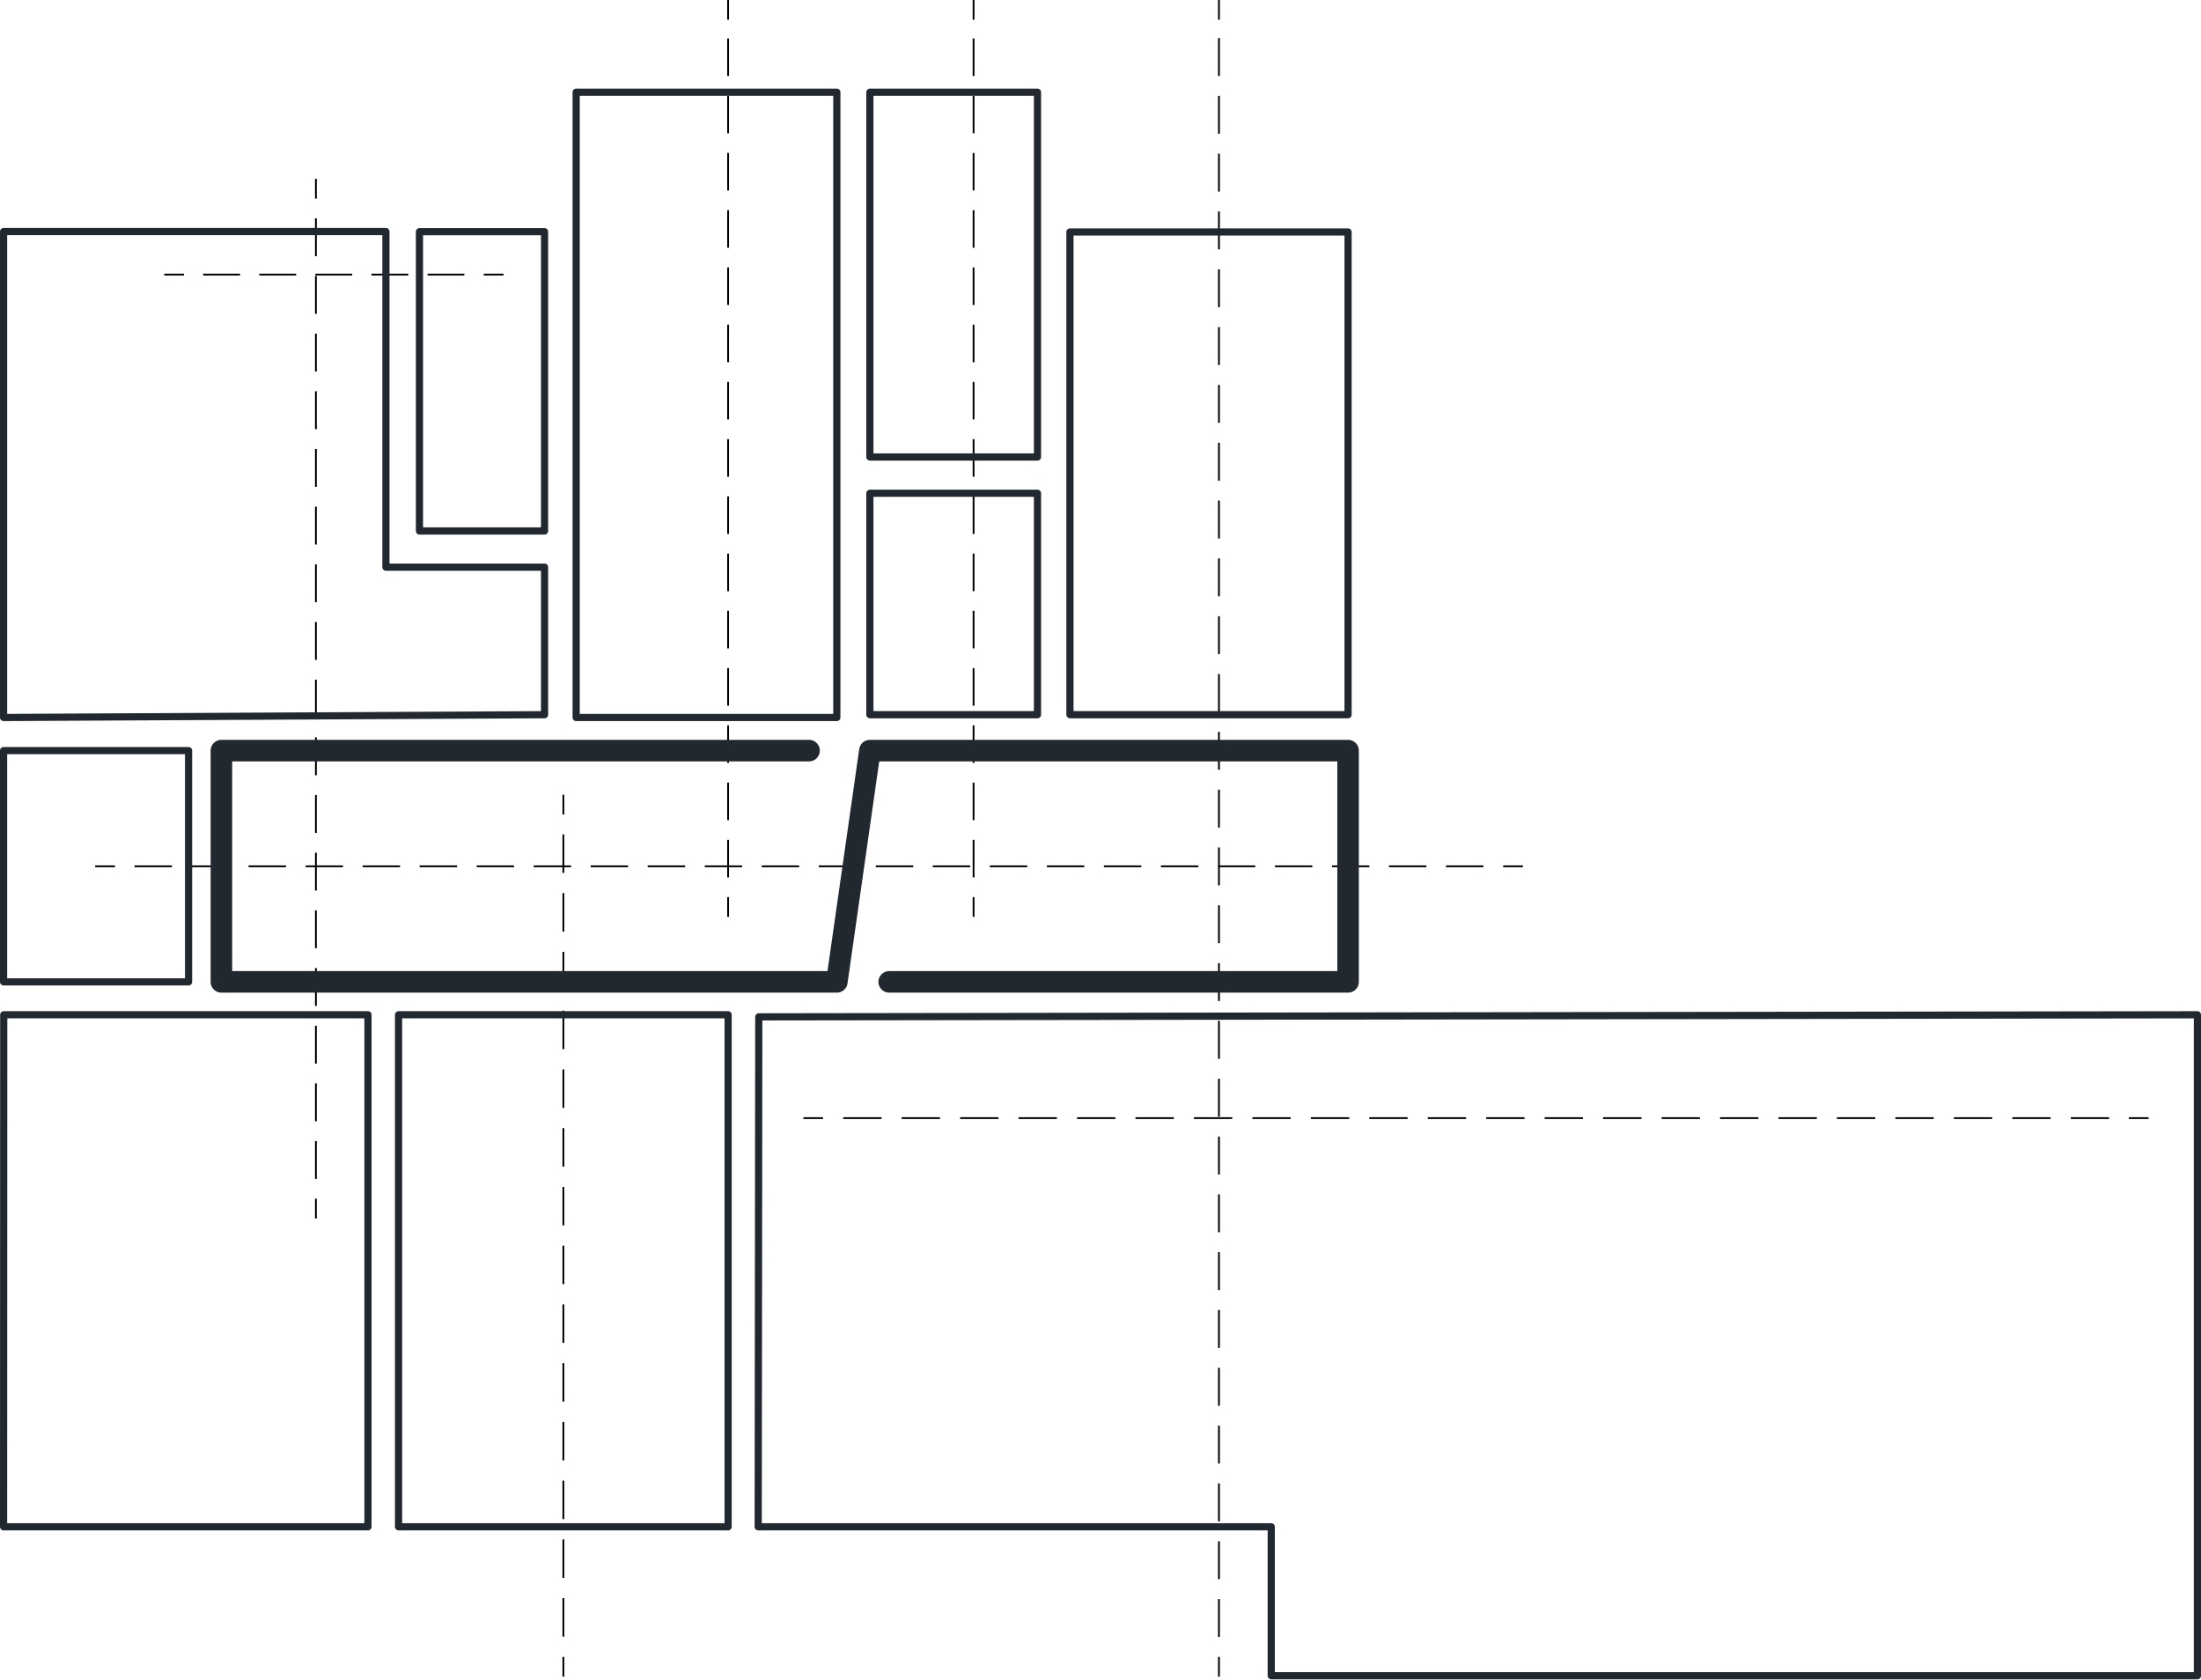
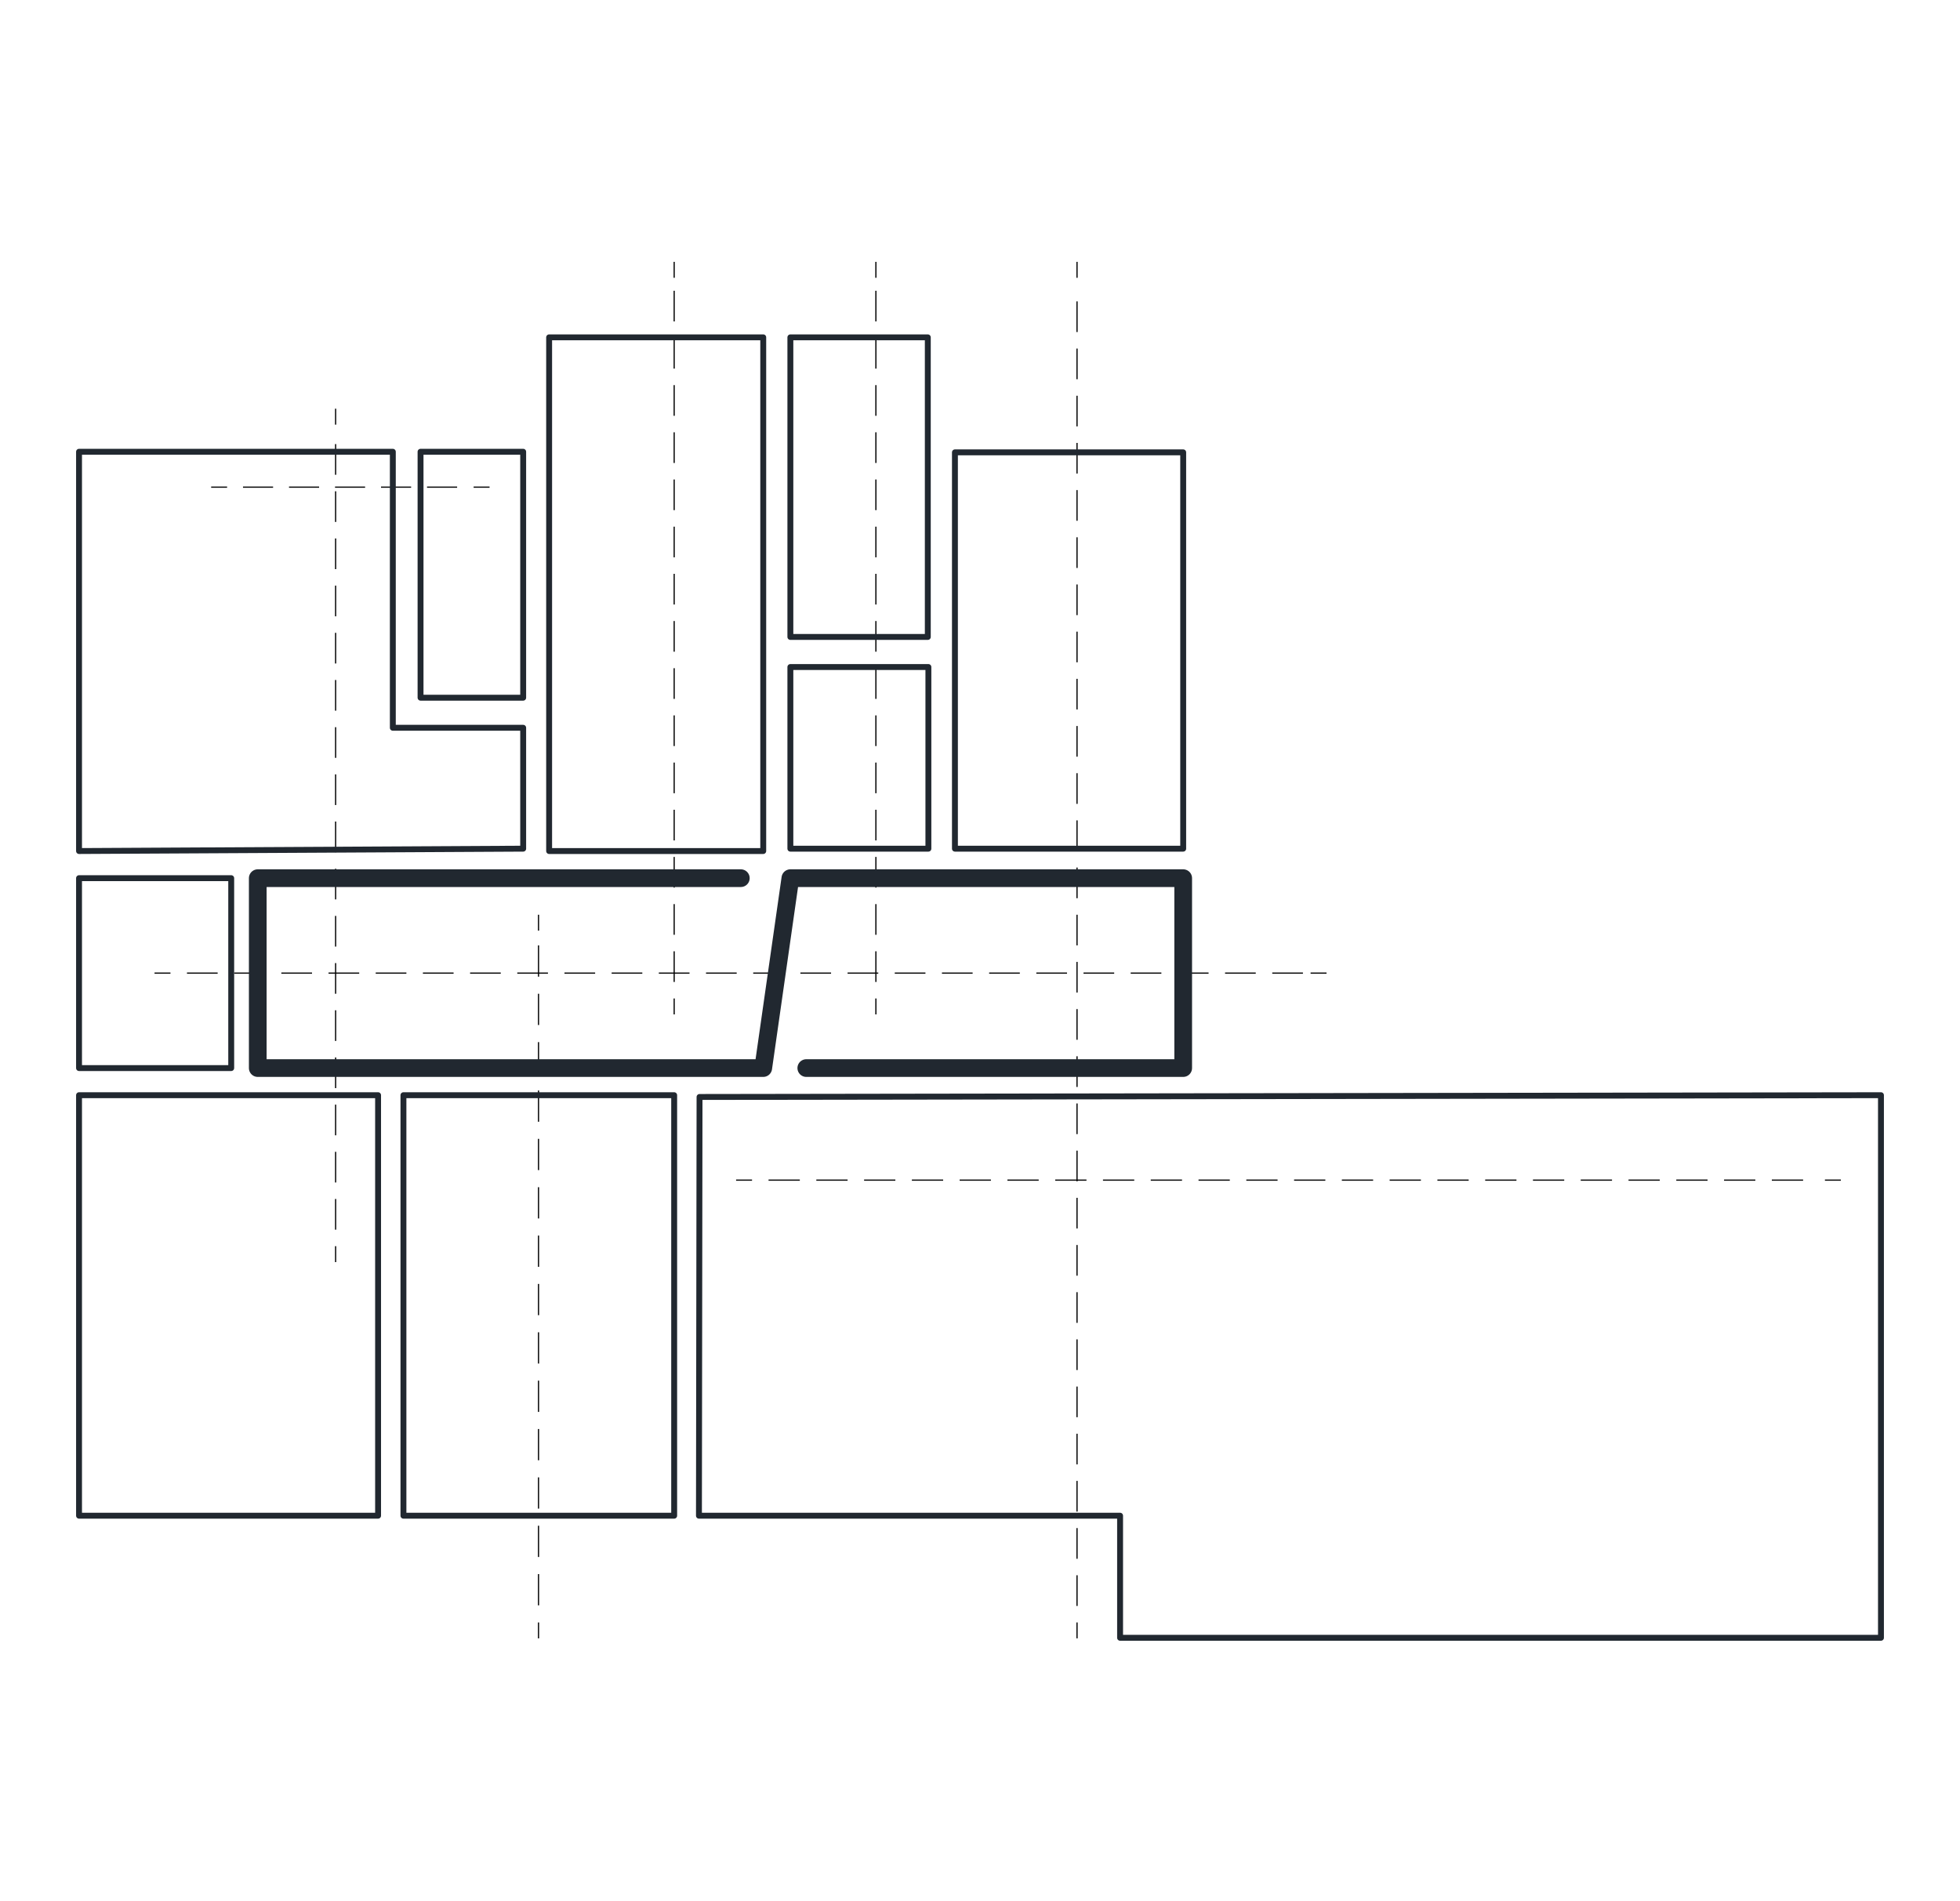
- <svg xmlns="http://www.w3.org/2000/svg" id="Layer_5" viewBox="0 0 306.49 233.82">
+ <svg xmlns="http://www.w3.org/2000/svg" version="1.1" viewBox="0 0 332.3 322.2">
  <defs>
    <style>
      .cls-1 {
-         stroke-dasharray: 4.98 2.99;
+         stroke-dasharray: 5.1 3.1;
      }

      .cls-1, .cls-2, .cls-3, .cls-4, .cls-5, .cls-6, .cls-7, .cls-8, .cls-9, .cls-10 {
        fill: none;
      }

-       .cls-1, .cls-2, .cls-3, .cls-4, .cls-5, .cls-6, .cls-9, .cls-10 {
+       .cls-1, .cls-2, .cls-3, .cls-5, .cls-6, .cls-8, .cls-9, .cls-10 {
        stroke: #000;
        stroke-linecap: square;
        stroke-miterlimit: 10;
-         stroke-width: .25px;
+         stroke-width: .2px;
      }

      .cls-2 {
-         stroke-dasharray: 5.02 3.01;
+         stroke-dasharray: 5 3;
      }

      .cls-3 {
-         stroke-dasharray: 4.96 2.98;
+         stroke-dasharray: 4.9 2.9;
      }

      .cls-4 {
-         stroke-dasharray: 5.11 3.07;
-       }
- 
-       .cls-5 {
-         stroke-dasharray: 5.03 3.02;
-       }
- 
-       .cls-6 {
-         stroke-dasharray: 5.09 3.05;
-       }
- 
-       .cls-7 {
        stroke-width: 3px;
      }

-       .cls-7, .cls-8 {
+       .cls-4, .cls-7 {
        stroke: #212830;
        stroke-linecap: round;
        stroke-linejoin: round;
      }

-       .cls-9 {
-         stroke-dasharray: 4.88 2.93;
+       .cls-5 {
+         stroke-dasharray: 5 3;
+       }
+ 
+       .cls-6 {
+         stroke-dasharray: 5 3;
+       }
+ 
+       .cls-8 {
+         stroke-dasharray: 5 3;
+       }
+ 
+       .cls-10 {
+         stroke-dasharray: 5.1 3;
      }
    </style>
  </defs>
  <g>
-     <line class="cls-10" x1="13.38" y1="120.62" x2="15.88" y2="120.62" />
-     <line class="cls-3" x1="18.86" y1="120.62" x2="207.95" y2="120.62" />
-     <line class="cls-10" x1="209.44" y1="120.62" x2="211.94" y2="120.62" />
+     <g id="Layer_5">
+       <g>
+         <line class="cls-9" x1="26.3" y1="165" x2="28.8" y2="165" />
+         <line class="cls-5" x1="31.8" y1="165" x2="220.8" y2="165" />
+         <line class="cls-9" x1="222.3" y1="165" x2="224.8" y2="165" />
+       </g>
+       <g>
+         <line class="cls-9" x1="124.9" y1="200.1" x2="127.4" y2="200.1" />
+         <line class="cls-10" x1="130.4" y1="200.1" x2="307.9" y2="200.1" />
+         <line class="cls-9" x1="309.5" y1="200.1" x2="312" y2="200.1" />
+       </g>
+       <g>
+         <line class="cls-9" x1="182.6" y1="277.7" x2="182.6" y2="275.2" />
+         <line class="cls-6" x1="182.6" y1="272.2" x2="182.6" y2="48.5" />
+         <line class="cls-9" x1="182.6" y1="47" x2="182.6" y2="44.5" />
+       </g>
+       <g>
+         <line class="cls-9" x1="56.9" y1="213.9" x2="56.9" y2="211.4" />
+         <line class="cls-2" x1="56.9" y1="208.4" x2="56.9" y2="73.4" />
+         <line class="cls-9" x1="56.9" y1="71.9" x2="56.9" y2="69.4" />
+       </g>
+       <g>
+         <line class="cls-9" x1="114.3" y1="171.9" x2="114.3" y2="169.4" />
+         <line class="cls-8" x1="114.3" y1="166.4" x2="114.3" y2="48.5" />
+         <line class="cls-9" x1="114.3" y1="47" x2="114.3" y2="44.5" />
+       </g>
+       <g>
+         <line class="cls-9" x1="91.3" y1="277.7" x2="91.3" y2="275.2" />
+         <line class="cls-1" x1="91.3" y1="272.1" x2="91.3" y2="159.2" />
+         <line class="cls-9" x1="91.3" y1="157.7" x2="91.3" y2="155.2" />
+       </g>
+       <g>
+         <line class="cls-9" x1="148.5" y1="171.9" x2="148.5" y2="169.4" />
+         <line class="cls-8" x1="148.5" y1="166.4" x2="148.5" y2="48.5" />
+         <line class="cls-9" x1="148.5" y1="47" x2="148.5" y2="44.5" />
+       </g>
+       <g>
+         <line class="cls-9" x1="35.9" y1="82.6" x2="38.4" y2="82.6" />
+         <line class="cls-3" x1="41.3" y1="82.6" x2="78.9" y2="82.6" />
+         <line class="cls-9" x1="80.4" y1="82.6" x2="82.9" y2="82.6" />
+       </g>
+       <polygon class="cls-7" points="134 143.9 157.4 143.9 157.4 113.1 134 113.1 134 143.9 134 143.9" />
+       <polygon class="cls-7" points="88.7 118.3 71.3 118.3 71.3 76.6 88.7 76.6 88.7 118.3 88.7 118.3" />
+       <polygon class="cls-7" points="68.4 257 114.3 257 114.3 185.7 68.4 185.7 68.4 257 68.4 257" />
+       <polygon class="cls-7" points="200.6 76.7 161.9 76.7 161.9 143.9 200.6 143.9 200.6 76.7 200.6 76.7" />
+       <polygon class="cls-7" points="13.4 76.6 66.6 76.6 66.6 123.4 88.7 123.4 88.7 143.9 13.4 144.3 13.4 76.6 13.4 76.6" />
+       <polygon class="cls-7" points="13.4 257 64.1 257 64.1 185.7 13.4 185.7 13.4 257 13.4 257" />
+       <polygon class="cls-7" points="318.9 185.7 318.9 277.7 189.9 277.7 189.9 257 118.5 257 118.6 186 318.9 185.7 318.9 185.7" />
+       <rect class="cls-7" x="93.1" y="57.2" width="36.3" height="87.1" />
+       <rect class="cls-7" x="134" y="57.2" width="23.3" height="50.8" />
+       <rect class="cls-7" x="13.4" y="148.9" width="25.8" height="32.2" />
+       <polyline class="cls-4" points="136.7 181.1 200.6 181.1 200.6 148.9 134 148.9 129.4 181.1 43.7 181.1 43.7 148.9 125.6 148.9" />
+     </g>
  </g>
-   <g>
-     <line class="cls-10" x1="111.99" y1="155.68" x2="114.49" y2="155.68" />
-     <line class="cls-6" x1="117.54" y1="155.68" x2="295.04" y2="155.68" />
-     <line class="cls-10" x1="296.57" y1="155.68" x2="299.07" y2="155.68" />
-   </g>
-   <g>
-     <line class="cls-10" x1="169.74" y1="233.32" x2="169.74" y2="230.82" />
-     <line class="cls-5" x1="169.74" y1="227.8" x2="169.74" y2="4.13" />
-     <line class="cls-10" x1="169.74" y1="2.62" x2="169.74" y2=".12" />
-   </g>
-   <g>
-     <line class="cls-10" x1="43.99" y1="169.53" x2="43.99" y2="167.03" />
-     <line class="cls-2" x1="43.99" y1="164.02" x2="43.99" y2="29.03" />
-     <line class="cls-10" x1="43.99" y1="27.53" x2="43.99" y2="25.03" />
-   </g>
-   <g>
-     <line class="cls-10" x1="101.39" y1="127.53" x2="101.39" y2="125.03" />
-     <line class="cls-1" x1="101.39" y1="122.04" x2="101.39" y2="4.12" />
-     <line class="cls-10" x1="101.39" y1="2.62" x2="101.39" y2=".12" />
-   </g>
-   <g>
-     <line class="cls-10" x1="78.45" y1="233.32" x2="78.45" y2="230.82" />
-     <line class="cls-4" x1="78.45" y1="227.75" x2="78.45" y2="114.81" />
-     <line class="cls-10" x1="78.45" y1="113.28" x2="78.45" y2="110.78" />
-   </g>
-   <g>
-     <line class="cls-10" x1="135.57" y1="127.53" x2="135.57" y2="125.03" />
-     <line class="cls-1" x1="135.57" y1="122.04" x2="135.57" y2="4.12" />
-     <line class="cls-10" x1="135.57" y1="2.62" x2="135.57" y2=".12" />
-   </g>
-   <g>
-     <line class="cls-10" x1="22.99" y1="38.23" x2="25.49" y2="38.23" />
-     <line class="cls-9" x1="28.42" y1="38.23" x2="66.03" y2="38.23" />
-     <line class="cls-10" x1="67.49" y1="38.23" x2="69.99" y2="38.23" />
-   </g>
-   <polygon class="cls-8" points="121.13 99.51 144.47 99.51 144.47 68.68 121.13 68.68 121.13 99.51 121.13 99.51" />
-   <polygon class="cls-8" points="75.83 73.93 58.41 73.93 58.41 32.26 75.83 32.26 75.83 73.93 75.83 73.93" />
-   <polygon class="cls-8" points="55.5 212.58 101.39 212.58 101.39 141.29 55.5 141.29 55.5 212.58 55.5 212.58" />
-   <polygon class="cls-8" points="187.72 32.3 148.99 32.3 148.99 99.51 187.72 99.51 187.72 32.3 187.72 32.3" />
-   <polygon class="cls-8" points=".5 32.24 53.74 32.24 53.74 78.97 75.83 78.97 75.83 99.51 .5 99.9 .5 32.24 .5 32.24" />
-   <polygon class="cls-8" points=".5 212.58 51.24 212.58 51.24 141.29 .52 141.29 .5 212.58 .5 212.58" />
-   <polygon class="cls-8" points="305.99 141.29 305.99 233.32 177.02 233.32 177.02 212.58 105.58 212.58 105.66 141.58 305.99 141.29 305.99 141.29" />
-   <rect class="cls-8" x="80.23" y="12.84" width="36.3" height="87.06" />
-   <rect class="cls-8" x="121.13" y="12.84" width="23.34" height="50.79" />
-   <rect class="cls-8" x=".5" y="104.51" width="25.76" height="32.2" />
-   <polyline class="cls-7" points="123.82 136.71 187.72 136.71 187.72 104.51 121.13 104.51 116.53 136.71 30.83 136.71 30.83 104.51 112.66 104.51" />
</svg>
